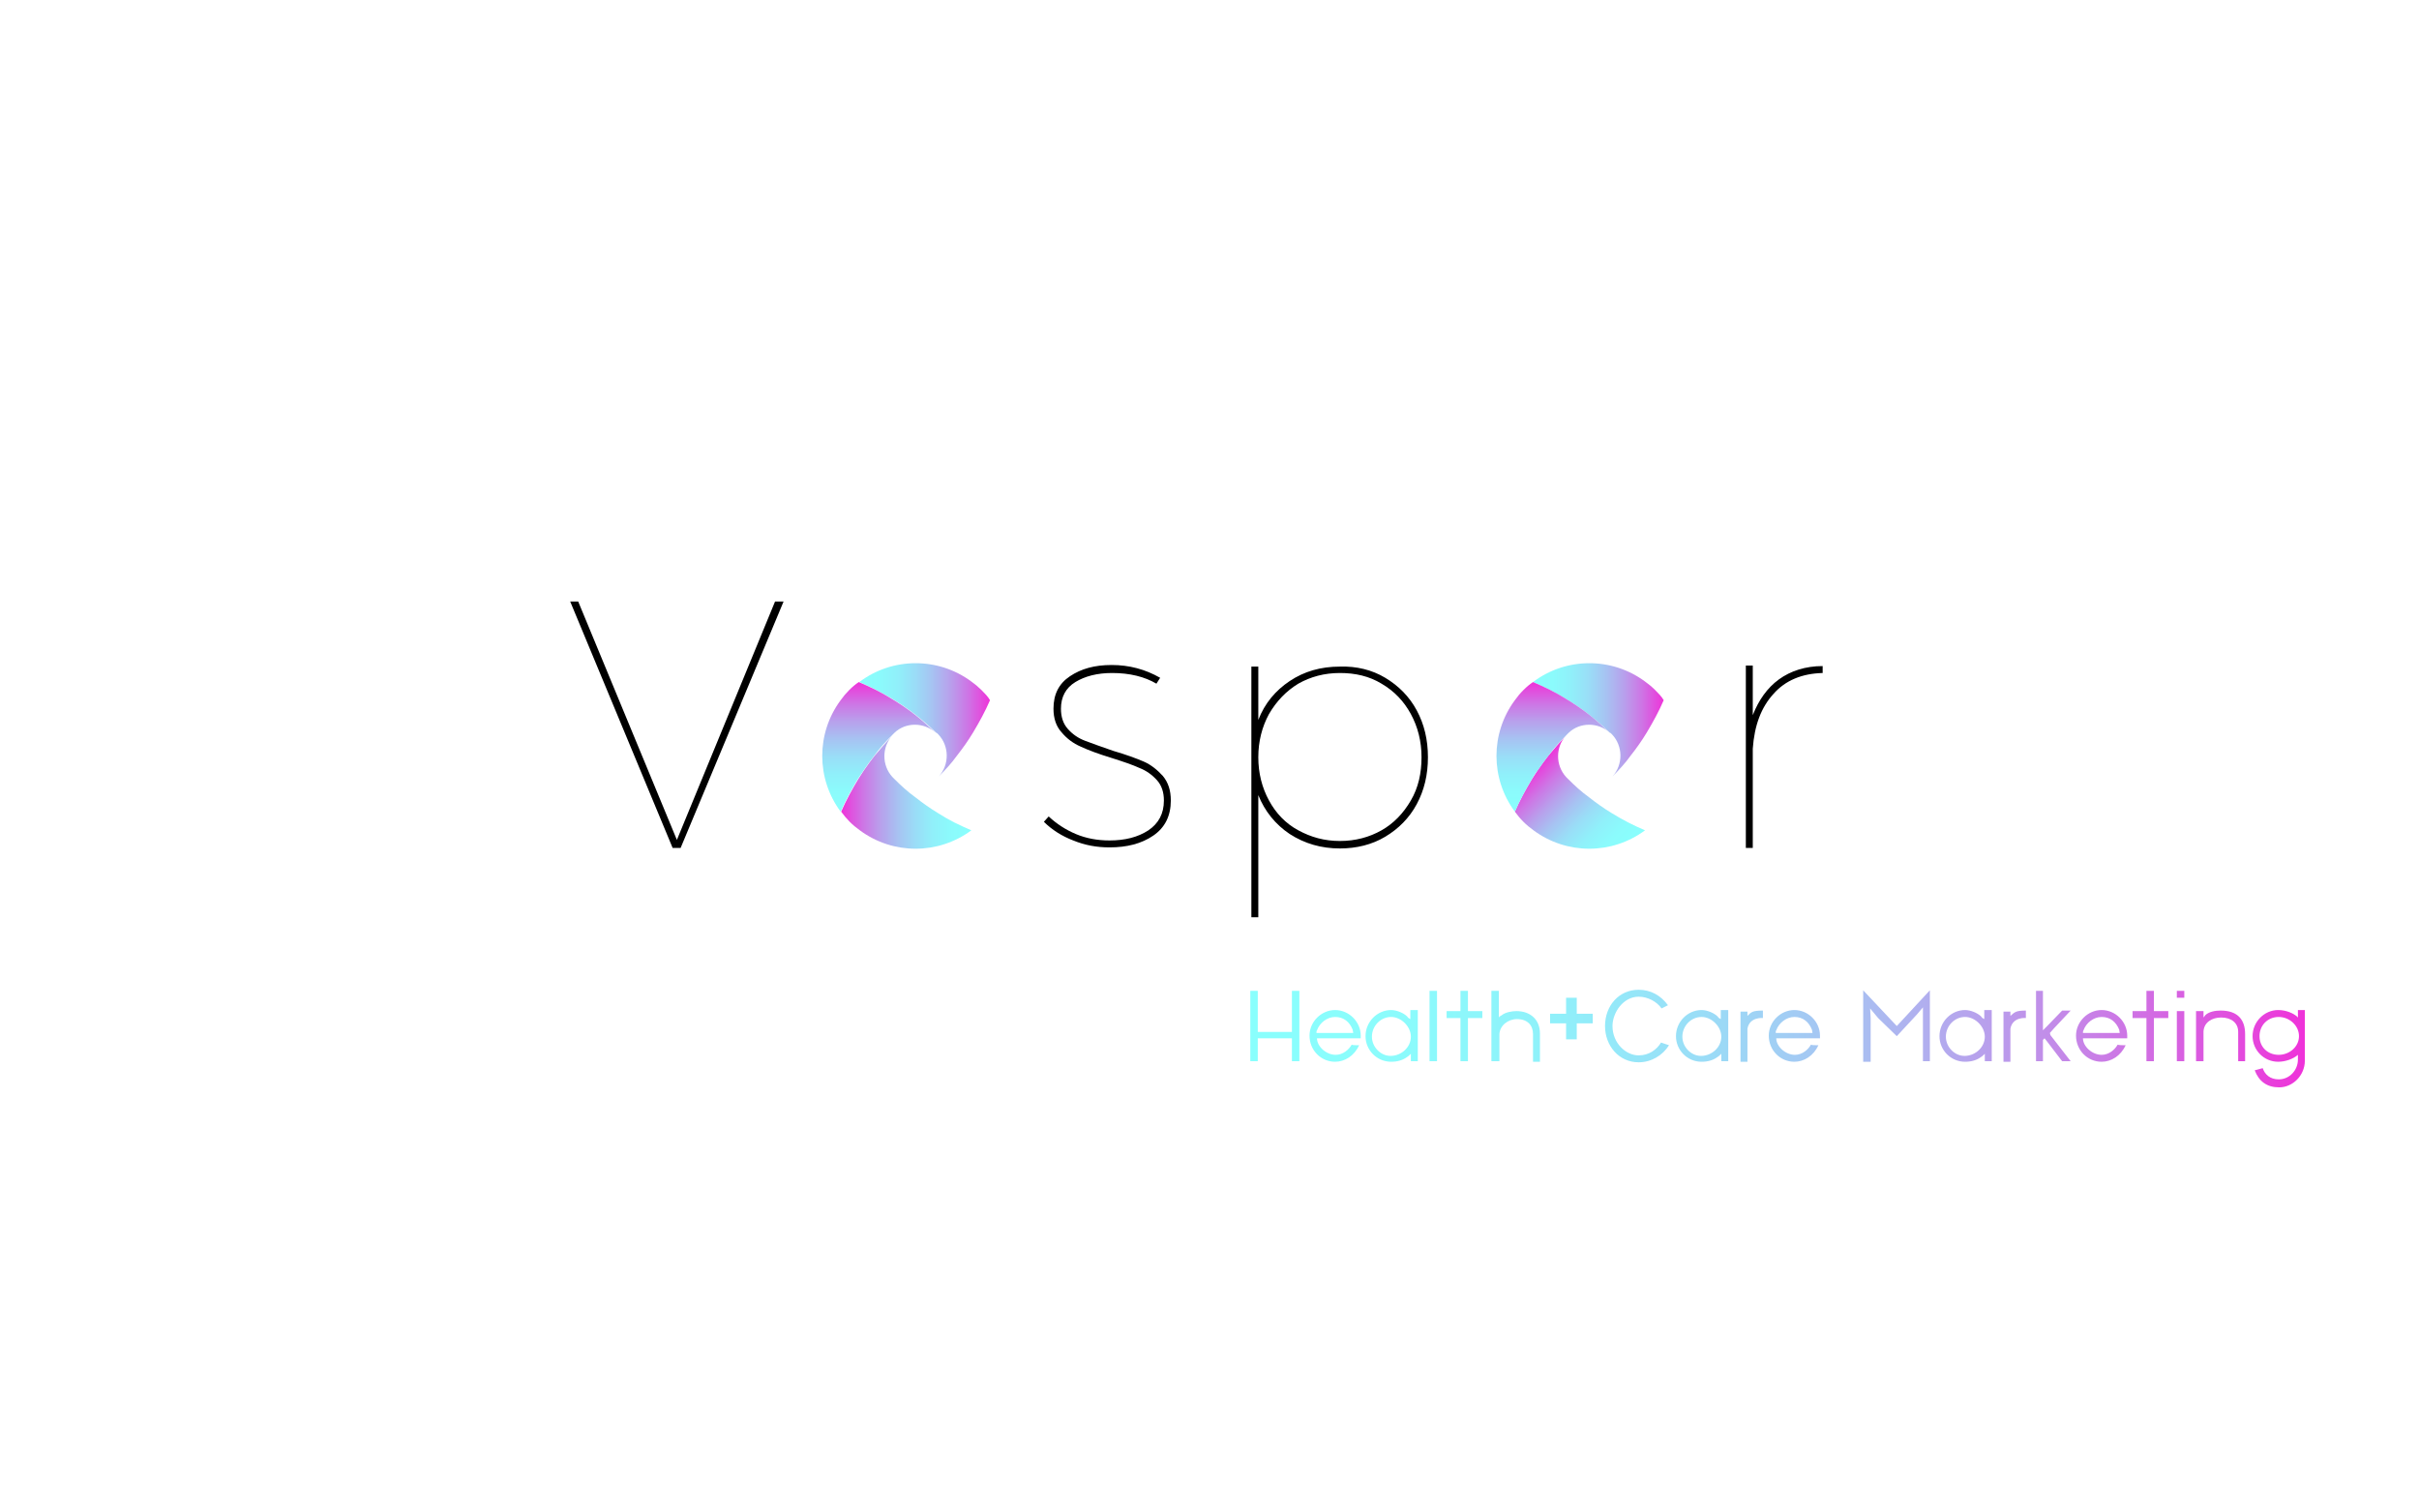
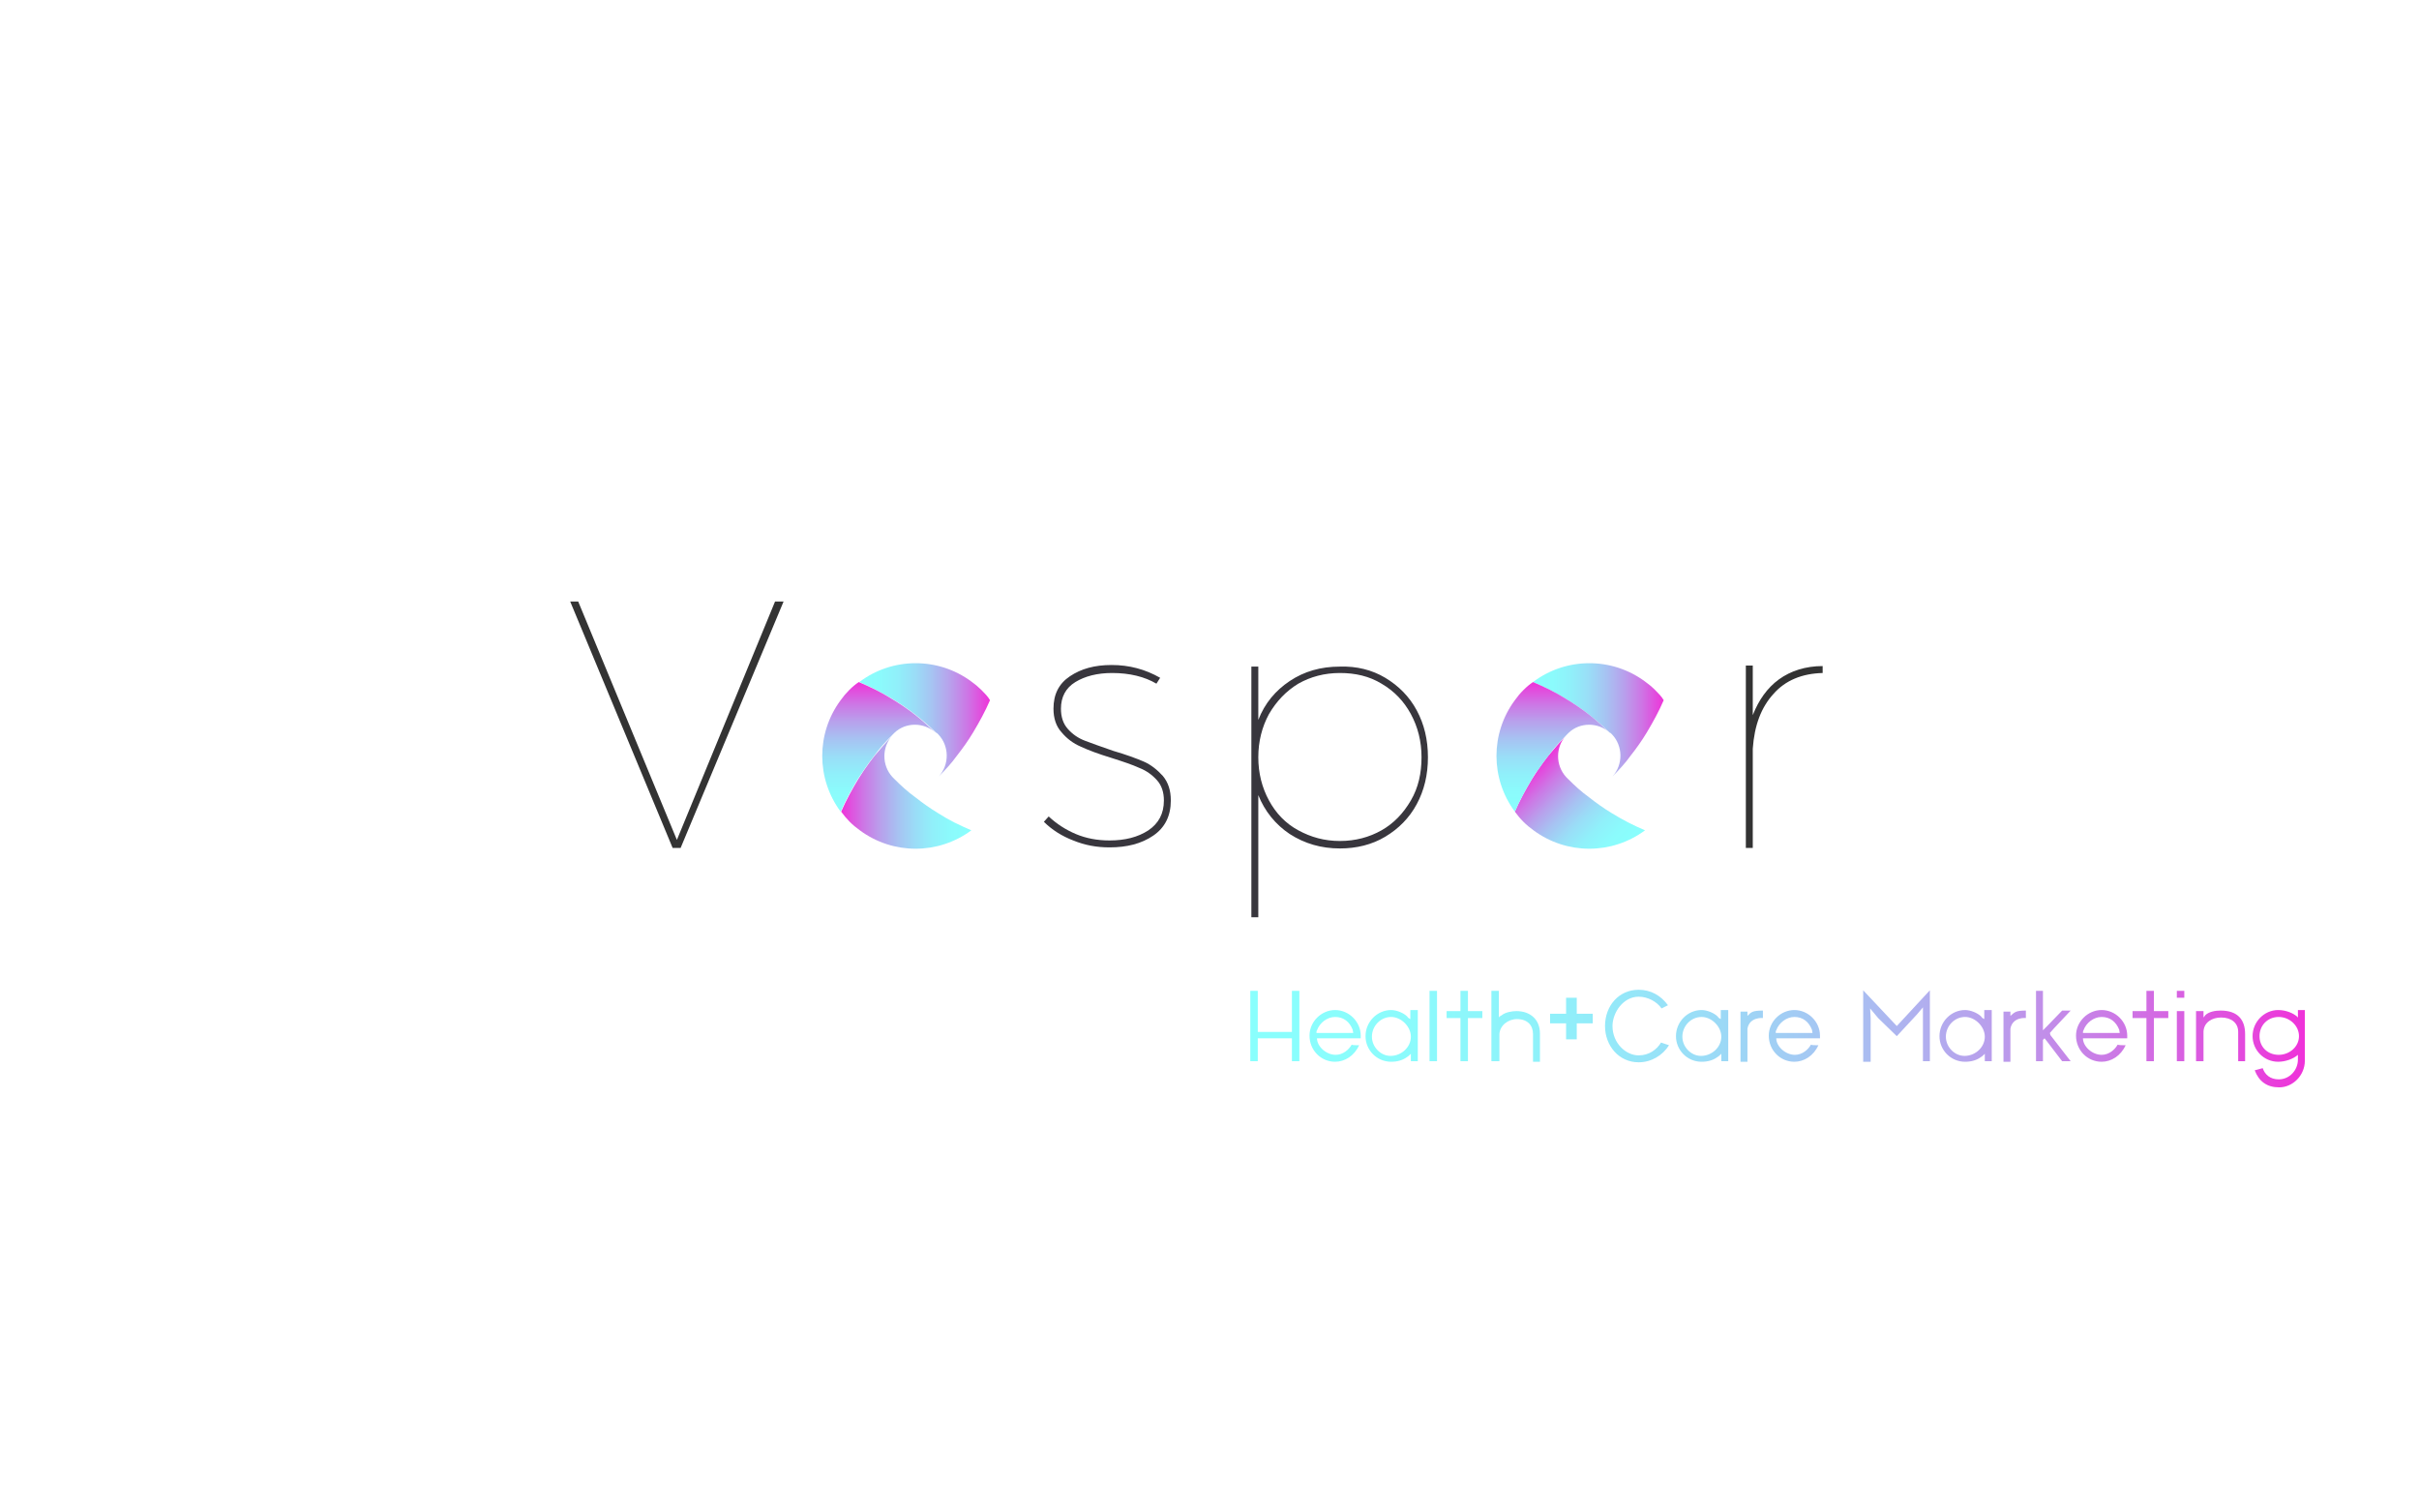
<svg xmlns="http://www.w3.org/2000/svg" version="1.1" id="Layer_1" x="0px" y="0px" viewBox="0 0 453.5 283.5" style="enable-background:new 0 0 453.5 283.5;" xml:space="preserve">
  <style type="text/css">
- 	.st0{fill:url(#SVGID_1_);}
- 	.st1{fill:none;}
- 	.st2{fill:url(#SVGID_2_);}
- 	.st3{fill:url(#SVGID_3_);}
- 	.st4{fill:url(#SVGID_4_);}
- 	.st5{fill:url(#SVGID_5_);}
- 	.st6{fill:url(#SVGID_6_);}
- 	.st7{fill:url(#SVGID_7_);}
+ 	.st0{fill:#333333;}
+ 	.st1{fill:#38363D;}
+ 	.st2{fill:url(#SVGID_1_);}
+ 	.st3{fill:none;}
+ 	.st4{fill:url(#SVGID_2_);}
+ 	.st5{fill:url(#SVGID_3_);}
+ 	.st6{fill:url(#SVGID_4_);}
+ 	.st7{fill:url(#SVGID_5_);}
+ 	.st8{fill:url(#SVGID_6_);}
+ 	.st9{fill:url(#SVGID_7_);}
</style>
  <g>
-     <path d="M106.9,112.8h1.5l18.5,44.7l18.4-44.7h1.6L127.6,159h-1.5L106.9,112.8z" />
-     <path d="M208.5,126.2c-2.8,0-5.1,0.6-6.9,1.7c-1.8,1.1-2.7,2.8-2.7,5c0,1.5,0.4,2.8,1.3,3.8c0.9,1,1.9,1.7,3.2,2.2   c1.3,0.5,3,1.1,5.3,1.9c2.4,0.7,4.3,1.4,5.7,2c1.4,0.6,2.6,1.6,3.6,2.7c1,1.2,1.5,2.7,1.5,4.6c0,2.9-1.1,5.1-3.3,6.6   c-2.2,1.5-4.9,2.2-8.2,2.2c-2.4,0-4.6-0.4-6.8-1.3c-2.1-0.8-4-2-5.5-3.5l0.9-1c1.5,1.4,3.2,2.5,5.1,3.3c1.9,0.8,4,1.2,6.3,1.2   c2.9,0,5.3-0.6,7.3-1.9c1.9-1.3,2.9-3.1,2.9-5.6c0-1.5-0.4-2.8-1.3-3.8c-0.9-1-2-1.8-3.3-2.3c-1.3-0.6-3.1-1.2-5.3-1.9   c-2.3-0.7-4.2-1.4-5.7-2.1c-1.4-0.6-2.6-1.5-3.6-2.7c-1-1.1-1.5-2.6-1.5-4.4c0-2.7,1-4.7,3.1-6.1s4.6-2.1,7.8-2.1   c3.3,0,6.3,0.8,9.1,2.4l-0.7,1.1C214.6,126.9,211.8,126.2,208.5,126.2z" />
-     <path d="M259.7,127.1c2.5,1.5,4.5,3.5,5.9,6.1c1.4,2.6,2.1,5.5,2.1,8.8c0,3.3-0.7,6.2-2.1,8.8c-1.4,2.6-3.4,4.6-5.9,6.1   c-2.5,1.5-5.4,2.2-8.5,2.2c-3.5,0-6.6-0.9-9.4-2.7c-2.7-1.8-4.7-4.3-5.9-7.3v22.9h-1.3v-47h1.3v10c1.2-3.1,3.2-5.5,5.9-7.3   c2.7-1.8,5.8-2.7,9.4-2.7C254.3,124.9,257.2,125.6,259.7,127.1z M259,155.7c2.3-1.3,4.1-3.2,5.5-5.6s2-5.1,2-8.1c0-3-0.7-5.7-2-8.1   c-1.3-2.4-3.1-4.3-5.5-5.7c-2.3-1.4-4.9-2-7.8-2c-2.9,0-5.5,0.7-7.8,2c-2.3,1.4-4.1,3.3-5.5,5.7c-1.3,2.4-2,5.1-2,8.1   c0,3,0.7,5.7,2,8.1s3.1,4.3,5.5,5.6s4.9,2,7.8,2C254.1,157.7,256.7,157,259,155.7z" />
-     <path d="M333.5,127.4c2.2-1.6,5-2.5,8.2-2.5v1.3c-3.9,0.1-7,1.4-9.2,3.9c-2.3,2.5-3.6,5.9-3.9,10.3V159h-1.3v-34.2h1.3v9.3   C329.7,131.3,331.3,129,333.5,127.4z" />
+     <path class="st0" d="M106.9,112.8h1.5l18.5,44.7l18.4-44.7h1.6L127.6,159h-1.5L106.9,112.8z" />
+     <path class="st1" d="M208.5,126.2c-2.8,0-5.1,0.6-6.9,1.7c-1.8,1.1-2.7,2.8-2.7,5c0,1.5,0.4,2.8,1.3,3.8c0.9,1,1.9,1.7,3.2,2.2   s3,1.1,5.3,1.9c2.4,0.7,4.3,1.4,5.7,2s2.6,1.6,3.6,2.7c1,1.2,1.5,2.7,1.5,4.6c0,2.9-1.1,5.1-3.3,6.6s-4.9,2.2-8.2,2.2   c-2.4,0-4.6-0.4-6.8-1.3c-2.1-0.8-4-2-5.5-3.5l0.9-1c1.5,1.4,3.2,2.5,5.1,3.3c1.9,0.8,4,1.2,6.3,1.2c2.9,0,5.3-0.6,7.3-1.9   c1.9-1.3,2.9-3.1,2.9-5.6c0-1.5-0.4-2.8-1.3-3.8c-0.9-1-2-1.8-3.3-2.3c-1.3-0.6-3.1-1.2-5.3-1.9c-2.3-0.7-4.2-1.4-5.7-2.1   c-1.4-0.6-2.6-1.5-3.6-2.7c-1-1.1-1.5-2.6-1.5-4.4c0-2.7,1-4.7,3.1-6.1s4.6-2.1,7.8-2.1c3.3,0,6.3,0.8,9.1,2.4l-0.7,1.1   C214.6,126.9,211.8,126.2,208.5,126.2z" />
+     <path class="st1" d="M259.7,127.1c2.5,1.5,4.5,3.5,5.9,6.1c1.4,2.6,2.1,5.5,2.1,8.8s-0.7,6.2-2.1,8.8s-3.4,4.6-5.9,6.1   s-5.4,2.2-8.5,2.2c-3.5,0-6.6-0.9-9.4-2.7c-2.7-1.8-4.7-4.3-5.9-7.3V172h-1.3v-47h1.3v10c1.2-3.1,3.2-5.5,5.9-7.3s5.8-2.7,9.4-2.7   C254.3,124.9,257.2,125.6,259.7,127.1z M259,155.7c2.3-1.3,4.1-3.2,5.5-5.6s2-5.1,2-8.1s-0.7-5.7-2-8.1c-1.3-2.4-3.1-4.3-5.5-5.7   c-2.3-1.4-4.9-2-7.8-2c-2.9,0-5.5,0.7-7.8,2c-2.3,1.4-4.1,3.3-5.5,5.7c-1.3,2.4-2,5.1-2,8.1s0.7,5.7,2,8.1s3.1,4.3,5.5,5.6   s4.9,2,7.8,2S256.7,157,259,155.7z" />
+     <path class="st0" d="M333.5,127.4c2.2-1.6,5-2.5,8.2-2.5v1.3c-3.9,0.1-7,1.4-9.2,3.9c-2.3,2.5-3.6,5.9-3.9,10.3V159h-1.3v-34.2h1.3   v9.3C329.7,131.3,331.3,129,333.5,127.4z" />
    <g>
-       <linearGradient id="SVGID_1_" gradientUnits="userSpaceOnUse" x1="-554.755" y1="1015.423" x2="-537.5" y2="998.168" gradientTransform="matrix(0.7071 0.7071 -0.7071 0.7071 1267.947 -177.2354)">
+       <linearGradient id="SVGID_1_" gradientUnits="userSpaceOnUse" x1="-576.74" y1="-862.33" x2="-559.486" y2="-845.077" gradientTransform="matrix(0.7071 0.7071 0.7071 -0.7071 1175.24 -53.4159)">
        <stop offset="0" style="stop-color:#EF32D9" />
        <stop offset="4.382038e-02" style="stop-color:#E644DC" />
        <stop offset="0.172" style="stop-color:#CD76E5" />
        <stop offset="0.304" style="stop-color:#B8A0EC" />
        <stop offset="0.438" style="stop-color:#A7C2F2" />
        <stop offset="0.573" style="stop-color:#9ADDF7" />
        <stop offset="0.71" style="stop-color:#90F0FA" />
        <stop offset="0.85" style="stop-color:#8BFBFC" />
        <stop offset="1" style="stop-color:#89FFFD" />
      </linearGradient>
-       <path class="st0" d="M182.1,155.7c-6.2,4.6-14.7,4.6-20.9,0c-0.7-0.5-1.3-1-1.9-1.6c-0.6-0.6-1.1-1.2-1.6-1.9    c0.9-2.1,2-4.1,3.2-6.1c0.4-0.6,0.7-1.1,1.1-1.7c0.6-0.9,1.3-1.8,1.9-2.6c1.1-1.3,2.2-2.6,3.4-3.9c-2,2.2-2,5.6,0,7.8    c0.1,0.1,0.1,0.1,0.2,0.2s0.1,0.1,0.2,0.2c1.2,1.2,2.5,2.4,3.9,3.4c1.4,1.1,2.8,2.1,4.3,3C177.9,153.8,180,154.8,182.1,155.7z" />
-       <path class="st1" d="M184,154.1c-0.6,0.6-1.2,1.1-1.9,1.6c-2.1-0.9-4.1-2-6.1-3.2c-1.5-0.9-2.9-1.9-4.3-3    c-1.4-1.1-2.7-2.2-3.9-3.4c2.2,2,5.6,2,7.8,0c0.1-0.1,0.1-0.1,0.2-0.2c0.1-0.1,0.1-0.1,0.2-0.2c1.2-1.3,2.4-2.6,3.5-3.9    c1.1-1.4,2.1-2.8,3-4.3c1.2-2,2.3-4,3.2-6.1c4.6,6.1,4.6,14.6,0.1,20.7C185.2,152.7,184.6,153.4,184,154.1z" />
-       <linearGradient id="SVGID_2_" gradientUnits="userSpaceOnUse" x1="-544.573" y1="986.092" x2="-561.921" y2="1003.44" gradientTransform="matrix(0.7071 0.7071 -0.7071 0.7071 1267.947 -177.2354)">
+       <path class="st2" d="M182.1,155.7c-6.2,4.6-14.7,4.6-20.9,0c-0.7-0.5-1.3-1-1.9-1.6c-0.6-0.6-1.1-1.2-1.6-1.9    c0.9-2.1,2-4.1,3.2-6.1c0.4-0.6,0.7-1.1,1.1-1.7c0.6-0.9,1.3-1.8,1.9-2.6c1.1-1.3,2.2-2.6,3.4-3.9c-2,2.2-2,5.6,0,7.8    c0.1,0.1,0.1,0.1,0.2,0.2s0.1,0.1,0.2,0.2c1.2,1.2,2.5,2.4,3.9,3.4c1.4,1.1,2.8,2.1,4.3,3C177.9,153.8,180,154.8,182.1,155.7z" />
+       <path class="st3" d="M184,154.1c-0.6,0.6-1.2,1.1-1.9,1.6c-2.1-0.9-4.1-2-6.1-3.2c-1.5-0.9-2.9-1.9-4.3-3    c-1.4-1.1-2.7-2.2-3.9-3.4c2.2,2,5.6,2,7.8,0c0.1-0.1,0.1-0.1,0.2-0.2c0.1-0.1,0.1-0.1,0.2-0.2c1.2-1.3,2.4-2.6,3.5-3.9    c1.1-1.4,2.1-2.8,3-4.3c1.2-2,2.3-4,3.2-6.1c4.6,6.1,4.6,14.6,0.1,20.7C185.2,152.7,184.6,153.4,184,154.1z" />
+       <linearGradient id="SVGID_2_" gradientUnits="userSpaceOnUse" x1="-566.545" y1="-833.032" x2="-583.893" y2="-850.379" gradientTransform="matrix(0.7071 0.7071 0.7071 -0.7071 1175.24 -53.4159)">
        <stop offset="0" style="stop-color:#EF32D9" />
        <stop offset="4.382038e-02" style="stop-color:#E644DC" />
        <stop offset="0.172" style="stop-color:#CD76E5" />
        <stop offset="0.304" style="stop-color:#B8A0EC" />
        <stop offset="0.438" style="stop-color:#A7C2F2" />
        <stop offset="0.573" style="stop-color:#9ADDF7" />
        <stop offset="0.71" style="stop-color:#90F0FA" />
        <stop offset="0.85" style="stop-color:#8BFBFC" />
        <stop offset="1" style="stop-color:#89FFFD" />
      </linearGradient>
-       <path class="st2" d="M176,145.6c2-2.2,2-5.7-0.1-7.9c0,0-0.1-0.1-0.1-0.1c-0.1-0.1-0.2-0.2-0.3-0.2c-1.2-1.2-2.5-2.3-3.9-3.4    c-1.4-1.1-2.9-2.1-4.4-3c-2-1.2-4-2.2-6.1-3.1c6.2-4.7,14.8-4.7,21-0.1c0.7,0.5,1.3,1,1.9,1.6c0.6,0.6,1.2,1.2,1.6,1.9    c-0.9,2.1-2,4.1-3.2,6.1c-0.9,1.5-1.9,2.9-3,4.3C178.4,143.1,177.2,144.4,176,145.6z" />
-       <linearGradient id="SVGID_3_" gradientUnits="userSpaceOnUse" x1="-564.274" y1="995.752" x2="-547.087" y2="1012.939" gradientTransform="matrix(0.7071 0.7071 -0.7071 0.7071 1267.947 -177.2354)">
+       <path class="st4" d="M176,145.6c2-2.2,2-5.7-0.1-7.9l-0.1-0.1c-0.1-0.1-0.2-0.2-0.3-0.2c-1.2-1.2-2.5-2.3-3.9-3.4    c-1.4-1.1-2.9-2.1-4.4-3c-2-1.2-4-2.2-6.1-3.1c6.2-4.7,14.8-4.7,21-0.1c0.7,0.5,1.3,1,1.9,1.6c0.6,0.6,1.2,1.2,1.6,1.9    c-0.9,2.1-2,4.1-3.2,6.1c-0.9,1.5-1.9,2.9-3,4.3C178.4,143.1,177.2,144.4,176,145.6z" />
+       <linearGradient id="SVGID_3_" gradientUnits="userSpaceOnUse" x1="-586.329" y1="-842.698" x2="-569.146" y2="-859.881" gradientTransform="matrix(0.7071 0.7071 0.7071 -0.7071 1175.24 -53.4159)">
        <stop offset="0" style="stop-color:#EF32D9" />
        <stop offset="4.382038e-02" style="stop-color:#E644DC" />
        <stop offset="0.172" style="stop-color:#CD76E5" />
        <stop offset="0.304" style="stop-color:#B8A0EC" />
        <stop offset="0.438" style="stop-color:#A7C2F2" />
        <stop offset="0.573" style="stop-color:#9ADDF7" />
        <stop offset="0.71" style="stop-color:#90F0FA" />
        <stop offset="0.85" style="stop-color:#8BFBFC" />
        <stop offset="1" style="stop-color:#89FFFD" />
      </linearGradient>
-       <path class="st3" d="M160.8,146.1c-1.2,2-2.3,4-3.2,6.1c-4.6-6.2-4.6-14.7,0-20.9c0.5-0.7,1-1.3,1.6-1.9c0.6-0.6,1.2-1.1,1.8-1.5    c2.1,0.9,4.2,1.9,6.1,3.1c1.5,0.9,3,1.9,4.4,3c1.3,1,2.6,2.2,3.9,3.4c-2.2-2-5.6-2-7.7,0c-0.1,0.1-0.1,0.1-0.2,0.2    c-0.1,0.1-0.1,0.1-0.2,0.2c-1.2,1.2-2.4,2.5-3.4,3.9c-0.7,0.9-1.3,1.7-1.9,2.6C161.6,144.9,161.2,145.5,160.8,146.1z" />
+       <path class="st5" d="M160.8,146.1c-1.2,2-2.3,4-3.2,6.1c-4.6-6.2-4.6-14.7,0-20.9c0.5-0.7,1-1.3,1.6-1.9c0.6-0.6,1.2-1.1,1.8-1.5    c2.1,0.9,4.2,1.9,6.1,3.1c1.5,0.9,3,1.9,4.4,3c1.3,1,2.6,2.2,3.9,3.4c-2.2-2-5.6-2-7.7,0c-0.1,0.1-0.1,0.1-0.2,0.2    c-0.1,0.1-0.1,0.1-0.2,0.2c-1.2,1.2-2.4,2.5-3.4,3.9c-0.7,0.9-1.3,1.7-1.9,2.6C161.6,144.9,161.2,145.5,160.8,146.1z" />
    </g>
    <g>
-       <linearGradient id="SVGID_4_" gradientUnits="userSpaceOnUse" x1="-466.143" y1="920.296" x2="-443.08" y2="920.296" gradientTransform="matrix(0.7071 0.7071 -0.7071 0.7071 1267.947 -177.2354)">
+       <linearGradient id="SVGID_4_" gradientUnits="userSpaceOnUse" x1="-488.138" y1="-767.258" x2="-465.086" y2="-767.258" gradientTransform="matrix(0.7071 0.7071 0.7071 -0.7071 1175.24 -53.4159)">
        <stop offset="0" style="stop-color:#EF32D9" />
        <stop offset="4.382038e-02" style="stop-color:#E644DC" />
        <stop offset="0.172" style="stop-color:#CD76E5" />
        <stop offset="0.304" style="stop-color:#B8A0EC" />
        <stop offset="0.438" style="stop-color:#A7C2F2" />
        <stop offset="0.573" style="stop-color:#9ADDF7" />
        <stop offset="0.71" style="stop-color:#90F0FA" />
        <stop offset="0.85" style="stop-color:#8BFBFC" />
        <stop offset="1" style="stop-color:#89FFFD" />
      </linearGradient>
-       <path class="st4" d="M308.4,155.7c-6.2,4.6-14.7,4.6-20.9,0c-0.7-0.5-1.3-1-1.9-1.6c-0.6-0.6-1.1-1.2-1.6-1.9    c0.9-2.1,2-4.1,3.2-6.1c0.4-0.6,0.7-1.1,1.1-1.7c0.6-0.9,1.3-1.8,1.9-2.6c1.1-1.3,2.2-2.6,3.4-3.9c-2,2.2-2,5.6,0,7.8    c0.1,0.1,0.1,0.1,0.2,0.2s0.1,0.1,0.2,0.2c1.2,1.2,2.5,2.4,3.9,3.4c1.4,1.1,2.8,2.1,4.3,3C304.3,153.8,306.3,154.8,308.4,155.7z" />
-       <path class="st1" d="M310.3,154.1c-0.6,0.6-1.2,1.1-1.9,1.6c-2.1-0.9-4.1-2-6.1-3.2c-1.5-0.9-2.9-1.9-4.3-3    c-1.4-1.1-2.7-2.2-3.9-3.4c2.2,2,5.6,2,7.8,0c0.1-0.1,0.1-0.1,0.2-0.2s0.1-0.1,0.2-0.2c1.2-1.3,2.4-2.6,3.5-3.9    c1.1-1.4,2.1-2.8,3-4.3c1.2-2,2.3-4,3.2-6.1c4.6,6.1,4.6,14.6,0.1,20.7C311.5,152.7,310.9,153.4,310.3,154.1z" />
-       <linearGradient id="SVGID_5_" gradientUnits="userSpaceOnUse" x1="-455.244" y1="896.763" x2="-472.592" y2="914.111" gradientTransform="matrix(0.7071 0.7071 -0.7071 0.7071 1267.947 -177.2354)">
+       <path class="st6" d="M308.4,155.7c-6.2,4.6-14.7,4.6-20.9,0c-0.7-0.5-1.3-1-1.9-1.6s-1.1-1.2-1.6-1.9c0.9-2.1,2-4.1,3.2-6.1    c0.4-0.6,0.7-1.1,1.1-1.7c0.6-0.9,1.3-1.8,1.9-2.6c1.1-1.3,2.2-2.6,3.4-3.9c-2,2.2-2,5.6,0,7.8c0.1,0.1,0.1,0.1,0.2,0.2    s0.1,0.1,0.2,0.2c1.2,1.2,2.5,2.4,3.9,3.4c1.4,1.1,2.8,2.1,4.3,3C304.3,153.8,306.3,154.8,308.4,155.7z" />
+       <path class="st3" d="M310.3,154.1c-0.6,0.6-1.2,1.1-1.9,1.6c-2.1-0.9-4.1-2-6.1-3.2c-1.5-0.9-2.9-1.9-4.3-3s-2.7-2.2-3.9-3.4    c2.2,2,5.6,2,7.8,0c0.1-0.1,0.1-0.1,0.2-0.2s0.1-0.1,0.2-0.2c1.2-1.3,2.4-2.6,3.5-3.9c1.1-1.4,2.1-2.8,3-4.3c1.2-2,2.3-4,3.2-6.1    c4.6,6.1,4.6,14.6,0.1,20.7C311.5,152.7,310.9,153.4,310.3,154.1z" />
+       <linearGradient id="SVGID_5_" gradientUnits="userSpaceOnUse" x1="-477.257" y1="-743.642" x2="-494.605" y2="-760.99" gradientTransform="matrix(0.7071 0.7071 0.7071 -0.7071 1175.24 -53.4159)">
        <stop offset="0" style="stop-color:#EF32D9" />
        <stop offset="4.382038e-02" style="stop-color:#E644DC" />
        <stop offset="0.172" style="stop-color:#CD76E5" />
        <stop offset="0.304" style="stop-color:#B8A0EC" />
        <stop offset="0.438" style="stop-color:#A7C2F2" />
        <stop offset="0.573" style="stop-color:#9ADDF7" />
        <stop offset="0.71" style="stop-color:#90F0FA" />
        <stop offset="0.85" style="stop-color:#8BFBFC" />
        <stop offset="1" style="stop-color:#89FFFD" />
      </linearGradient>
-       <path class="st5" d="M302.3,145.6c2-2.2,2-5.7-0.1-7.9c0,0-0.1-0.1-0.1-0.1c-0.1-0.1-0.2-0.2-0.3-0.2c-1.2-1.2-2.5-2.3-3.9-3.4    c-1.4-1.1-2.9-2.1-4.4-3c-2-1.2-4-2.2-6.1-3.1c6.2-4.7,14.8-4.7,21-0.1c0.7,0.5,1.3,1,1.9,1.6c0.6,0.6,1.2,1.2,1.6,1.9    c-0.9,2.1-2,4.1-3.2,6.1c-0.9,1.5-1.9,2.9-3,4.3C304.7,143.1,303.5,144.4,302.3,145.6z" />
-       <linearGradient id="SVGID_6_" gradientUnits="userSpaceOnUse" x1="-474.944" y1="906.423" x2="-457.757" y2="923.61" gradientTransform="matrix(0.7071 0.7071 -0.7071 0.7071 1267.947 -177.2354)">
+       <path class="st7" d="M302.3,145.6c2-2.2,2-5.7-0.1-7.9l-0.1-0.1c-0.1-0.1-0.2-0.2-0.3-0.2c-1.2-1.2-2.5-2.3-3.9-3.4    c-1.4-1.1-2.9-2.1-4.4-3c-2-1.2-4-2.2-6.1-3.1c6.2-4.7,14.8-4.7,21-0.1c0.7,0.5,1.3,1,1.9,1.6s1.2,1.2,1.6,1.9    c-0.9,2.1-2,4.1-3.2,6.1c-0.9,1.5-1.9,2.9-3,4.3C304.7,143.1,303.5,144.4,302.3,145.6z" />
+       <linearGradient id="SVGID_6_" gradientUnits="userSpaceOnUse" x1="-496.95" y1="-753.319" x2="-479.767" y2="-770.502" gradientTransform="matrix(0.7071 0.7071 0.7071 -0.7071 1175.24 -53.4159)">
        <stop offset="0" style="stop-color:#EF32D9" />
        <stop offset="4.382038e-02" style="stop-color:#E644DC" />
        <stop offset="0.172" style="stop-color:#CD76E5" />
        <stop offset="0.304" style="stop-color:#B8A0EC" />
        <stop offset="0.438" style="stop-color:#A7C2F2" />
        <stop offset="0.573" style="stop-color:#9ADDF7" />
        <stop offset="0.71" style="stop-color:#90F0FA" />
        <stop offset="0.85" style="stop-color:#8BFBFC" />
        <stop offset="1" style="stop-color:#89FFFD" />
      </linearGradient>
-       <path class="st6" d="M287.2,146.1c-1.2,2-2.3,4-3.2,6.1c-4.6-6.2-4.6-14.7,0-20.9c0.5-0.7,1-1.3,1.6-1.9c0.6-0.6,1.2-1.1,1.8-1.5    c2.1,0.9,4.2,1.9,6.1,3.1c1.5,0.9,3,1.9,4.4,3c1.3,1,2.6,2.2,3.9,3.4c-2.2-2-5.6-2-7.7,0c-0.1,0.1-0.1,0.1-0.2,0.2    c-0.1,0.1-0.1,0.1-0.2,0.2c-1.2,1.2-2.4,2.5-3.4,3.9c-0.7,0.9-1.3,1.7-1.9,2.6C287.9,144.9,287.5,145.5,287.2,146.1z" />
+       <path class="st8" d="M287.2,146.1c-1.2,2-2.3,4-3.2,6.1c-4.6-6.2-4.6-14.7,0-20.9c0.5-0.7,1-1.3,1.6-1.9c0.6-0.6,1.2-1.1,1.8-1.5    c2.1,0.9,4.2,1.9,6.1,3.1c1.5,0.9,3,1.9,4.4,3c1.3,1,2.6,2.2,3.9,3.4c-2.2-2-5.6-2-7.7,0c-0.1,0.1-0.1,0.1-0.2,0.2    c-0.1,0.1-0.1,0.1-0.2,0.2c-1.2,1.2-2.4,2.5-3.4,3.9c-0.7,0.9-1.3,1.7-1.9,2.6C287.9,144.9,287.5,145.5,287.2,146.1z" />
    </g>
  </g>
-   <linearGradient id="SVGID_7_" gradientUnits="userSpaceOnUse" x1="234.536" y1="194.778" x2="432.143" y2="194.778">
+   <linearGradient id="SVGID_7_" gradientUnits="userSpaceOnUse" x1="234.4" y1="89.25" x2="432.1" y2="89.25" gradientTransform="matrix(1 0 0 -1 0 284)">
    <stop offset="0" style="stop-color:#89FFFD" />
    <stop offset="0.15" style="stop-color:#8BFBFC" />
    <stop offset="0.29" style="stop-color:#90F0FA" />
    <stop offset="0.427" style="stop-color:#9ADDF7" />
    <stop offset="0.562" style="stop-color:#A7C2F2" />
    <stop offset="0.696" style="stop-color:#B8A0EC" />
    <stop offset="0.828" style="stop-color:#CD76E5" />
    <stop offset="0.956" style="stop-color:#E644DC" />
    <stop offset="1" style="stop-color:#EF32D9" />
  </linearGradient>
-   <path class="st7" d="M243.6,185.8V199h-1.4v-4.3h-6.4v4.3h-1.4v-13.2h1.4v7.7h6.4v-7.7H243.6z M254.8,196c-0.9,2-2.7,3.1-4.5,3.1  c-2.7,0-4.8-2.2-4.8-4.9c0-2.6,2.2-4.8,4.8-4.8c2.6,0,4.8,2.2,4.8,4.8c0,0.2,0,0.4,0,0.5h-1.7h-0.9h-5.6c0,1.5,1.7,3.1,3.5,3.1  c1.4,0,2.5-1,3-1.9C253.5,196,254.3,196,254.8,196z M246.8,193.7l0.3,0h6l0.6,0c0-0.1-0.1-0.4-0.1-0.6c-0.6-1.5-1.7-2.4-3.3-2.4  c-1.5,0-2.9,1.1-3.4,2.5C246.8,193.3,246.8,193.6,246.8,193.7z M265.8,189.6v9.4h-1.3v-1v-0.4c-0.2,0.2-0.5,0.5-0.7,0.6  c-0.8,0.6-1.8,0.9-3,0.9c-2.7,0-4.8-2.2-4.8-4.8c0-2.7,2.2-4.9,4.8-4.9c1.1,0,2.4,0.6,3,1.2c0.2,0.3,0.4,0.4,0.6,0.5v-0.6v-1.1  H265.8z M264.5,194.4c0-1.9-1.8-3.7-3.7-3.7c-2,0-3.6,1.7-3.6,3.7c0,1.9,1.6,3.6,3.5,3.6C262.7,198,264.5,196.4,264.5,194.4z   M269.4,199H268v-13.2h1.4V199z M277.9,190.9h-2.7v8.1h-1.4v-8.1h-2.6v-1.3h2.6v-3.8h1.4v3.8h2.7V190.9z M281,199h-1.4v-13.2h1.4  v4.4v0.6c0.1-0.2,0.3-0.3,0.5-0.4c0.7-0.6,2-0.8,2.8-0.8c2.5,0,4.4,1.5,4.4,4.2v5.3h-1.3v-1.1v-4.1c0-1.6-1-2.8-3-2.8  c-1.7,0-3.2,1.2-3.3,2.8V199z M293.6,187.1h2v3h3v1.8h-3v3h-2v-3h-3v-1.8h3V187.1z M312.9,196c-1.2,1.9-3.3,3.2-5.7,3.2  c-3.7,0-6.3-3.1-6.3-6.8c0-3.8,2.6-6.8,6.3-6.8c2.3,0,4.2,1.1,5.5,2.9l-1.2,0.6c-0.9-1.3-2.6-2.2-4.3-2.2c-2.9,0-4.9,3-4.9,5.5  c0,3.2,2.5,5.5,4.9,5.5c2,0,3.4-1.1,4.2-2.4L312.9,196z M324,189.6v9.4h-1.3v-1v-0.4c-0.2,0.2-0.5,0.5-0.7,0.6  c-0.8,0.6-1.8,0.9-3,0.9c-2.7,0-4.8-2.2-4.8-4.8c0-2.7,2.2-4.9,4.8-4.9c1.1,0,2.4,0.6,3,1.2c0.2,0.3,0.4,0.4,0.6,0.5v-0.6v-1.1H324z   M322.7,194.4c0-1.9-1.8-3.7-3.7-3.7c-2,0-3.6,1.7-3.6,3.7c0,1.9,1.6,3.6,3.5,3.6C320.9,198,322.7,196.4,322.7,194.4z M330.5,189.5  c0,0.9,0,1.4,0,1.4c0.1,0-2.5-0.3-2.9,2v6.2h-1.3v-9.4h1.3v0.8C328.3,189.8,328.5,189.5,330.5,189.5z M340.9,196  c-0.9,2-2.7,3.1-4.5,3.1c-2.7,0-4.8-2.2-4.8-4.9c0-2.6,2.2-4.8,4.8-4.8c2.6,0,4.8,2.2,4.8,4.8c0,0.2,0,0.4,0,0.5h-1.7h-0.9h-5.6  c0,1.5,1.7,3.1,3.5,3.1c1.4,0,2.5-1,3-1.9C339.7,196,340.4,196,340.9,196z M332.9,193.7l0.3,0h6l0.6,0c0-0.1-0.1-0.4-0.1-0.6  c-0.6-1.5-1.7-2.4-3.3-2.4c-1.5,0-2.9,1.1-3.4,2.5C332.9,193.3,332.9,193.6,332.9,193.7z M361.8,199h-1.3v-8.2l0-1.9l-1.1,1.3  l-3.8,4.1l-3.5-3.4l-1.5-1.8l0.1,1.8l0,8.2h-1.4v-13.4l6.3,6.7l6.2-6.7V199z M373.4,189.6v9.4h-1.3v-1v-0.4  c-0.2,0.2-0.5,0.5-0.7,0.6c-0.8,0.6-1.8,0.9-3,0.9c-2.7,0-4.8-2.2-4.8-4.8c0-2.7,2.2-4.9,4.8-4.9c1.1,0,2.4,0.6,3,1.2  c0.2,0.3,0.4,0.4,0.6,0.5v-0.6v-1.1H373.4z M372.1,194.4c0-1.9-1.8-3.7-3.7-3.7c-2,0-3.6,1.7-3.6,3.7c0,1.9,1.6,3.6,3.5,3.6  C370.3,198,372.1,196.4,372.1,194.4z M379.8,189.5c0,0.9,0,1.4,0,1.4c0.1,0-2.5-0.3-2.9,2v6.2h-1.3v-9.4h1.3v0.8  C377.7,189.8,377.9,189.5,379.8,189.5z M384.4,194.1l3.8,4.9h-1.6l-2.9-3.8l-0.4-0.5l-0.2,0.2L383,195v4h-1.3v-13.2h1.3v6.8l0,0.6  l0.7-0.7l2.9-3l1.6,0l-3.1,3.3l-0.8,0.9L384.4,194.1z M398.5,196c-0.9,2-2.7,3.1-4.5,3.1c-2.7,0-4.8-2.2-4.8-4.9  c0-2.6,2.2-4.8,4.8-4.8c2.6,0,4.8,2.2,4.8,4.8c0,0.2,0,0.4,0,0.5H397h-0.9h-5.6c0,1.5,1.7,3.1,3.5,3.1c1.4,0,2.5-1,3-1.9  C397.3,196,398,196,398.5,196z M390.5,193.7l0.3,0h6l0.6,0c0-0.1-0.1-0.4-0.1-0.6c-0.6-1.5-1.7-2.4-3.3-2.4c-1.5,0-2.9,1.1-3.4,2.5  C390.5,193.3,390.5,193.6,390.5,193.7z M406.5,190.9h-2.7v8.1h-1.4v-8.1h-2.6v-1.3h2.6v-3.8h1.4v3.8h2.7V190.9z M409.5,187.1h-1.4  v-1.3h1.4V187.1z M409.5,189.6v9.4h-1.4v-9.4H409.5z M413.1,199h-1.4v-9.4h1.4v0.7v0.5c0.1-0.1,0.3-0.4,0.4-0.5  c0.7-0.6,1.8-0.8,2.8-0.8c3.3,0,4.6,1.8,4.6,4.4v5.1h-1.3v-1.1v-4.4c0-1.7-1.3-2.7-3.2-2.7c-1.7,0-3.2,0.9-3.3,2.6V199z   M430.8,197.8c-0.9,0.8-2.4,1.3-3.7,1.3c-2.7,0-4.8-2.2-4.8-4.8c0-2.7,2.2-4.9,4.8-4.9c1.6,0,2.9,0.7,3.4,1.1  c0.1,0.1,0.2,0.2,0.3,0.3v-0.4v-1h1.3v9.5c0,2.8-2.3,5-4.8,5c-2.3,0-3.8-1.1-4.6-3.2l1.5-0.4c0.4,1.2,1.4,2.1,3,2.1  c2.1,0,3.6-1.8,3.6-3.7V197.8z M431,194.3c0-2-1.8-3.6-3.8-3.6c-2.1,0-3.6,1.6-3.6,3.6c0,2,1.5,3.5,3.6,3.5  C429.2,197.8,431,196.3,431,194.3z" />
+   <path class="st9" d="M243.6,185.8V199h-1.4v-4.3h-6.4v4.3h-1.4v-13.2h1.4v7.7h6.4v-7.7H243.6z M254.8,196c-0.9,2-2.7,3.1-4.5,3.1  c-2.7,0-4.8-2.2-4.8-4.9c0-2.6,2.2-4.8,4.8-4.8s4.8,2.2,4.8,4.8c0,0.2,0,0.4,0,0.5h-1.7h-0.9h-5.6c0,1.5,1.7,3.1,3.5,3.1  c1.4,0,2.5-1,3-1.9C253.5,196,254.3,196,254.8,196z M246.8,193.7h0.3h6h0.6c0-0.1-0.1-0.4-0.1-0.6c-0.6-1.5-1.7-2.4-3.3-2.4  c-1.5,0-2.9,1.1-3.4,2.5C246.8,193.3,246.8,193.6,246.8,193.7z M265.8,189.6v9.4h-1.3v-1v-0.4c-0.2,0.2-0.5,0.5-0.7,0.6  c-0.8,0.6-1.8,0.9-3,0.9c-2.7,0-4.8-2.2-4.8-4.8c0-2.7,2.2-4.9,4.8-4.9c1.1,0,2.4,0.6,3,1.2c0.2,0.3,0.4,0.4,0.6,0.5v-0.6v-1.1h1.4  V189.6z M264.5,194.4c0-1.9-1.8-3.7-3.7-3.7c-2,0-3.6,1.7-3.6,3.7c0,1.9,1.6,3.6,3.5,3.6C262.7,198,264.5,196.4,264.5,194.4z   M269.4,199H268v-13.2h1.4V199z M277.9,190.9h-2.7v8.1h-1.4v-8.1h-2.6v-1.3h2.6v-3.8h1.4v3.8h2.7V190.9z M281,199h-1.4v-13.2h1.4  v4.4v0.6c0.1-0.2,0.3-0.3,0.5-0.4c0.7-0.6,2-0.8,2.8-0.8c2.5,0,4.4,1.5,4.4,4.2v5.3h-1.3V198v-4.1c0-1.6-1-2.8-3-2.8  c-1.7,0-3.2,1.2-3.3,2.8v5.1H281z M293.6,187.1h2v3h3v1.8h-3v3h-2v-3h-3v-1.8h3V187.1z M312.9,196c-1.2,1.9-3.3,3.2-5.7,3.2  c-3.7,0-6.3-3.1-6.3-6.8c0-3.8,2.6-6.8,6.3-6.8c2.3,0,4.2,1.1,5.5,2.9l-1.2,0.6c-0.9-1.3-2.6-2.2-4.3-2.2c-2.9,0-4.9,3-4.9,5.5  c0,3.2,2.5,5.5,4.9,5.5c2,0,3.4-1.1,4.2-2.4L312.9,196z M324,189.6v9.4h-1.3v-1v-0.4c-0.2,0.2-0.5,0.5-0.7,0.6  c-0.8,0.6-1.8,0.9-3,0.9c-2.7,0-4.8-2.2-4.8-4.8c0-2.7,2.2-4.9,4.8-4.9c1.1,0,2.4,0.6,3,1.2c0.2,0.3,0.4,0.4,0.6,0.5v-0.6v-1.1h1.4  V189.6z M322.7,194.4c0-1.9-1.8-3.7-3.7-3.7c-2,0-3.6,1.7-3.6,3.7c0,1.9,1.6,3.6,3.5,3.6C320.9,198,322.7,196.4,322.7,194.4z   M330.5,189.5c0,0.9,0,1.4,0,1.4c0.1,0-2.5-0.3-2.9,2v6.2h-1.3v-9.4h1.3v0.8C328.3,189.8,328.5,189.5,330.5,189.5z M340.9,196  c-0.9,2-2.7,3.1-4.5,3.1c-2.7,0-4.8-2.2-4.8-4.9c0-2.6,2.2-4.8,4.8-4.8c2.6,0,4.8,2.2,4.8,4.8c0,0.2,0,0.4,0,0.5h-1.7h-0.9H333  c0,1.5,1.7,3.1,3.5,3.1c1.4,0,2.5-1,3-1.9C339.7,196,340.4,196,340.9,196z M332.9,193.7h0.3h6h0.6c0-0.1-0.1-0.4-0.1-0.6  c-0.6-1.5-1.7-2.4-3.3-2.4c-1.5,0-2.9,1.1-3.4,2.5C332.9,193.3,332.9,193.6,332.9,193.7z M361.8,199h-1.3v-8.2v-1.9l-1.1,1.3  l-3.8,4.1l-3.5-3.4l-1.5-1.8l0.1,1.8v8.2h-1.4v-13.4l6.3,6.7l6.2-6.7L361.8,199L361.8,199z M373.4,189.6v9.4h-1.3v-1v-0.4  c-0.2,0.2-0.5,0.5-0.7,0.6c-0.8,0.6-1.8,0.9-3,0.9c-2.7,0-4.8-2.2-4.8-4.8c0-2.7,2.2-4.9,4.8-4.9c1.1,0,2.4,0.6,3,1.2  c0.2,0.3,0.4,0.4,0.6,0.5v-0.6v-1.1h1.4V189.6z M372.1,194.4c0-1.9-1.8-3.7-3.7-3.7c-2,0-3.6,1.7-3.6,3.7c0,1.9,1.6,3.6,3.5,3.6  C370.3,198,372.1,196.4,372.1,194.4z M379.8,189.5c0,0.9,0,1.4,0,1.4c0.1,0-2.5-0.3-2.9,2v6.2h-1.3v-9.4h1.3v0.8  C377.7,189.8,377.9,189.5,379.8,189.5z M384.4,194.1l3.8,4.9h-1.6l-2.9-3.8l-0.4-0.5l-0.2,0.2L383,195v4h-1.3v-13.2h1.3v6.8v0.6  l0.7-0.7l2.9-3h1.6l-3.1,3.3l-0.8,0.9L384.4,194.1z M398.5,196c-0.9,2-2.7,3.1-4.5,3.1c-2.7,0-4.8-2.2-4.8-4.9  c0-2.6,2.2-4.8,4.8-4.8c2.6,0,4.8,2.2,4.8,4.8c0,0.2,0,0.4,0,0.5H397h-0.9h-5.6c0,1.5,1.7,3.1,3.5,3.1c1.4,0,2.5-1,3-1.9  C397.3,196,398,196,398.5,196z M390.5,193.7h0.3h6h0.6c0-0.1-0.1-0.4-0.1-0.6c-0.6-1.5-1.7-2.4-3.3-2.4c-1.5,0-2.9,1.1-3.4,2.5  C390.5,193.3,390.5,193.6,390.5,193.7z M406.5,190.9h-2.7v8.1h-1.4v-8.1h-2.6v-1.3h2.6v-3.8h1.4v3.8h2.7V190.9z M409.5,187.1h-1.4  v-1.3h1.4V187.1z M409.5,189.6v9.4h-1.4v-9.4H409.5z M413.1,199h-1.4v-9.4h1.4v0.7v0.5c0.1-0.1,0.3-0.4,0.4-0.5  c0.7-0.6,1.8-0.8,2.8-0.8c3.3,0,4.6,1.8,4.6,4.4v5.1h-1.3v-1.1v-4.4c0-1.7-1.3-2.7-3.2-2.7c-1.7,0-3.2,0.9-3.3,2.6V199z   M430.8,197.8c-0.9,0.8-2.4,1.3-3.7,1.3c-2.7,0-4.8-2.2-4.8-4.8c0-2.7,2.2-4.9,4.8-4.9c1.6,0,2.9,0.7,3.4,1.1  c0.1,0.1,0.2,0.2,0.3,0.3v-0.4v-1h1.3v9.5c0,2.8-2.3,5-4.8,5c-2.3,0-3.8-1.1-4.6-3.2l1.5-0.4c0.4,1.2,1.4,2.1,3,2.1  c2.1,0,3.6-1.8,3.6-3.7L430.8,197.8L430.8,197.8z M431,194.3c0-2-1.8-3.6-3.8-3.6c-2.1,0-3.6,1.6-3.6,3.6s1.5,3.5,3.6,3.5  C429.2,197.8,431,196.3,431,194.3z" />
</svg>
